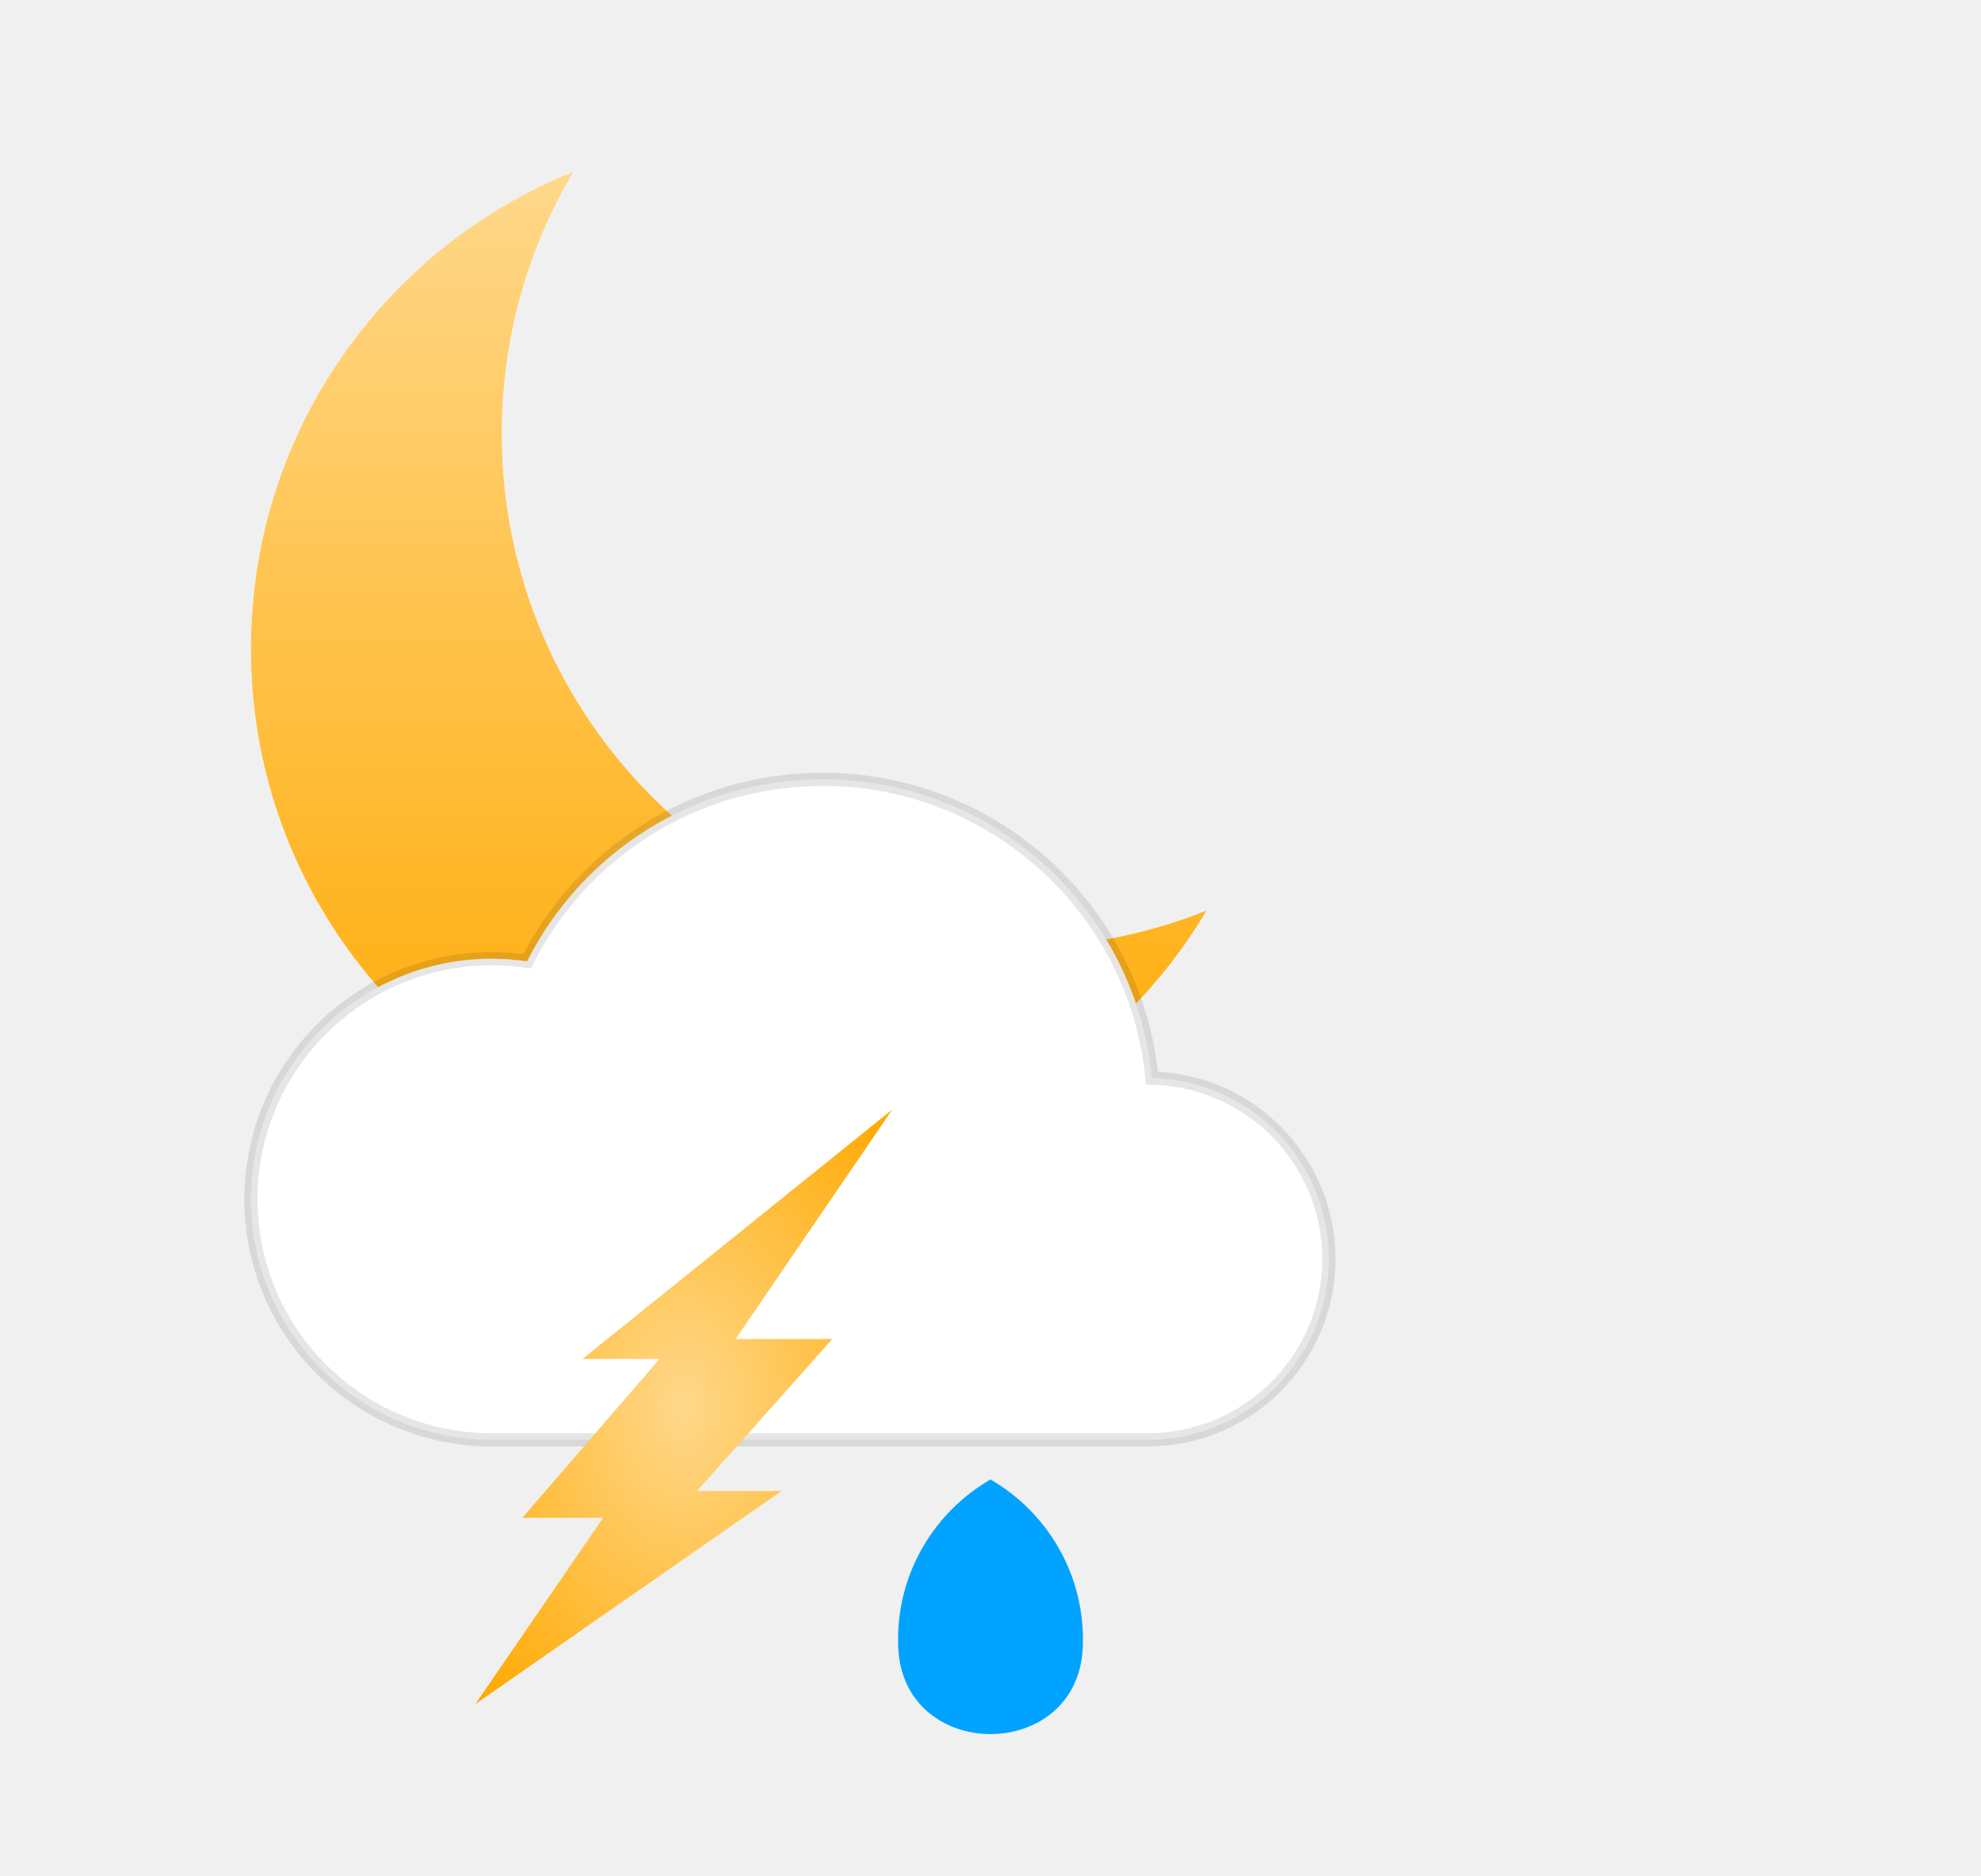
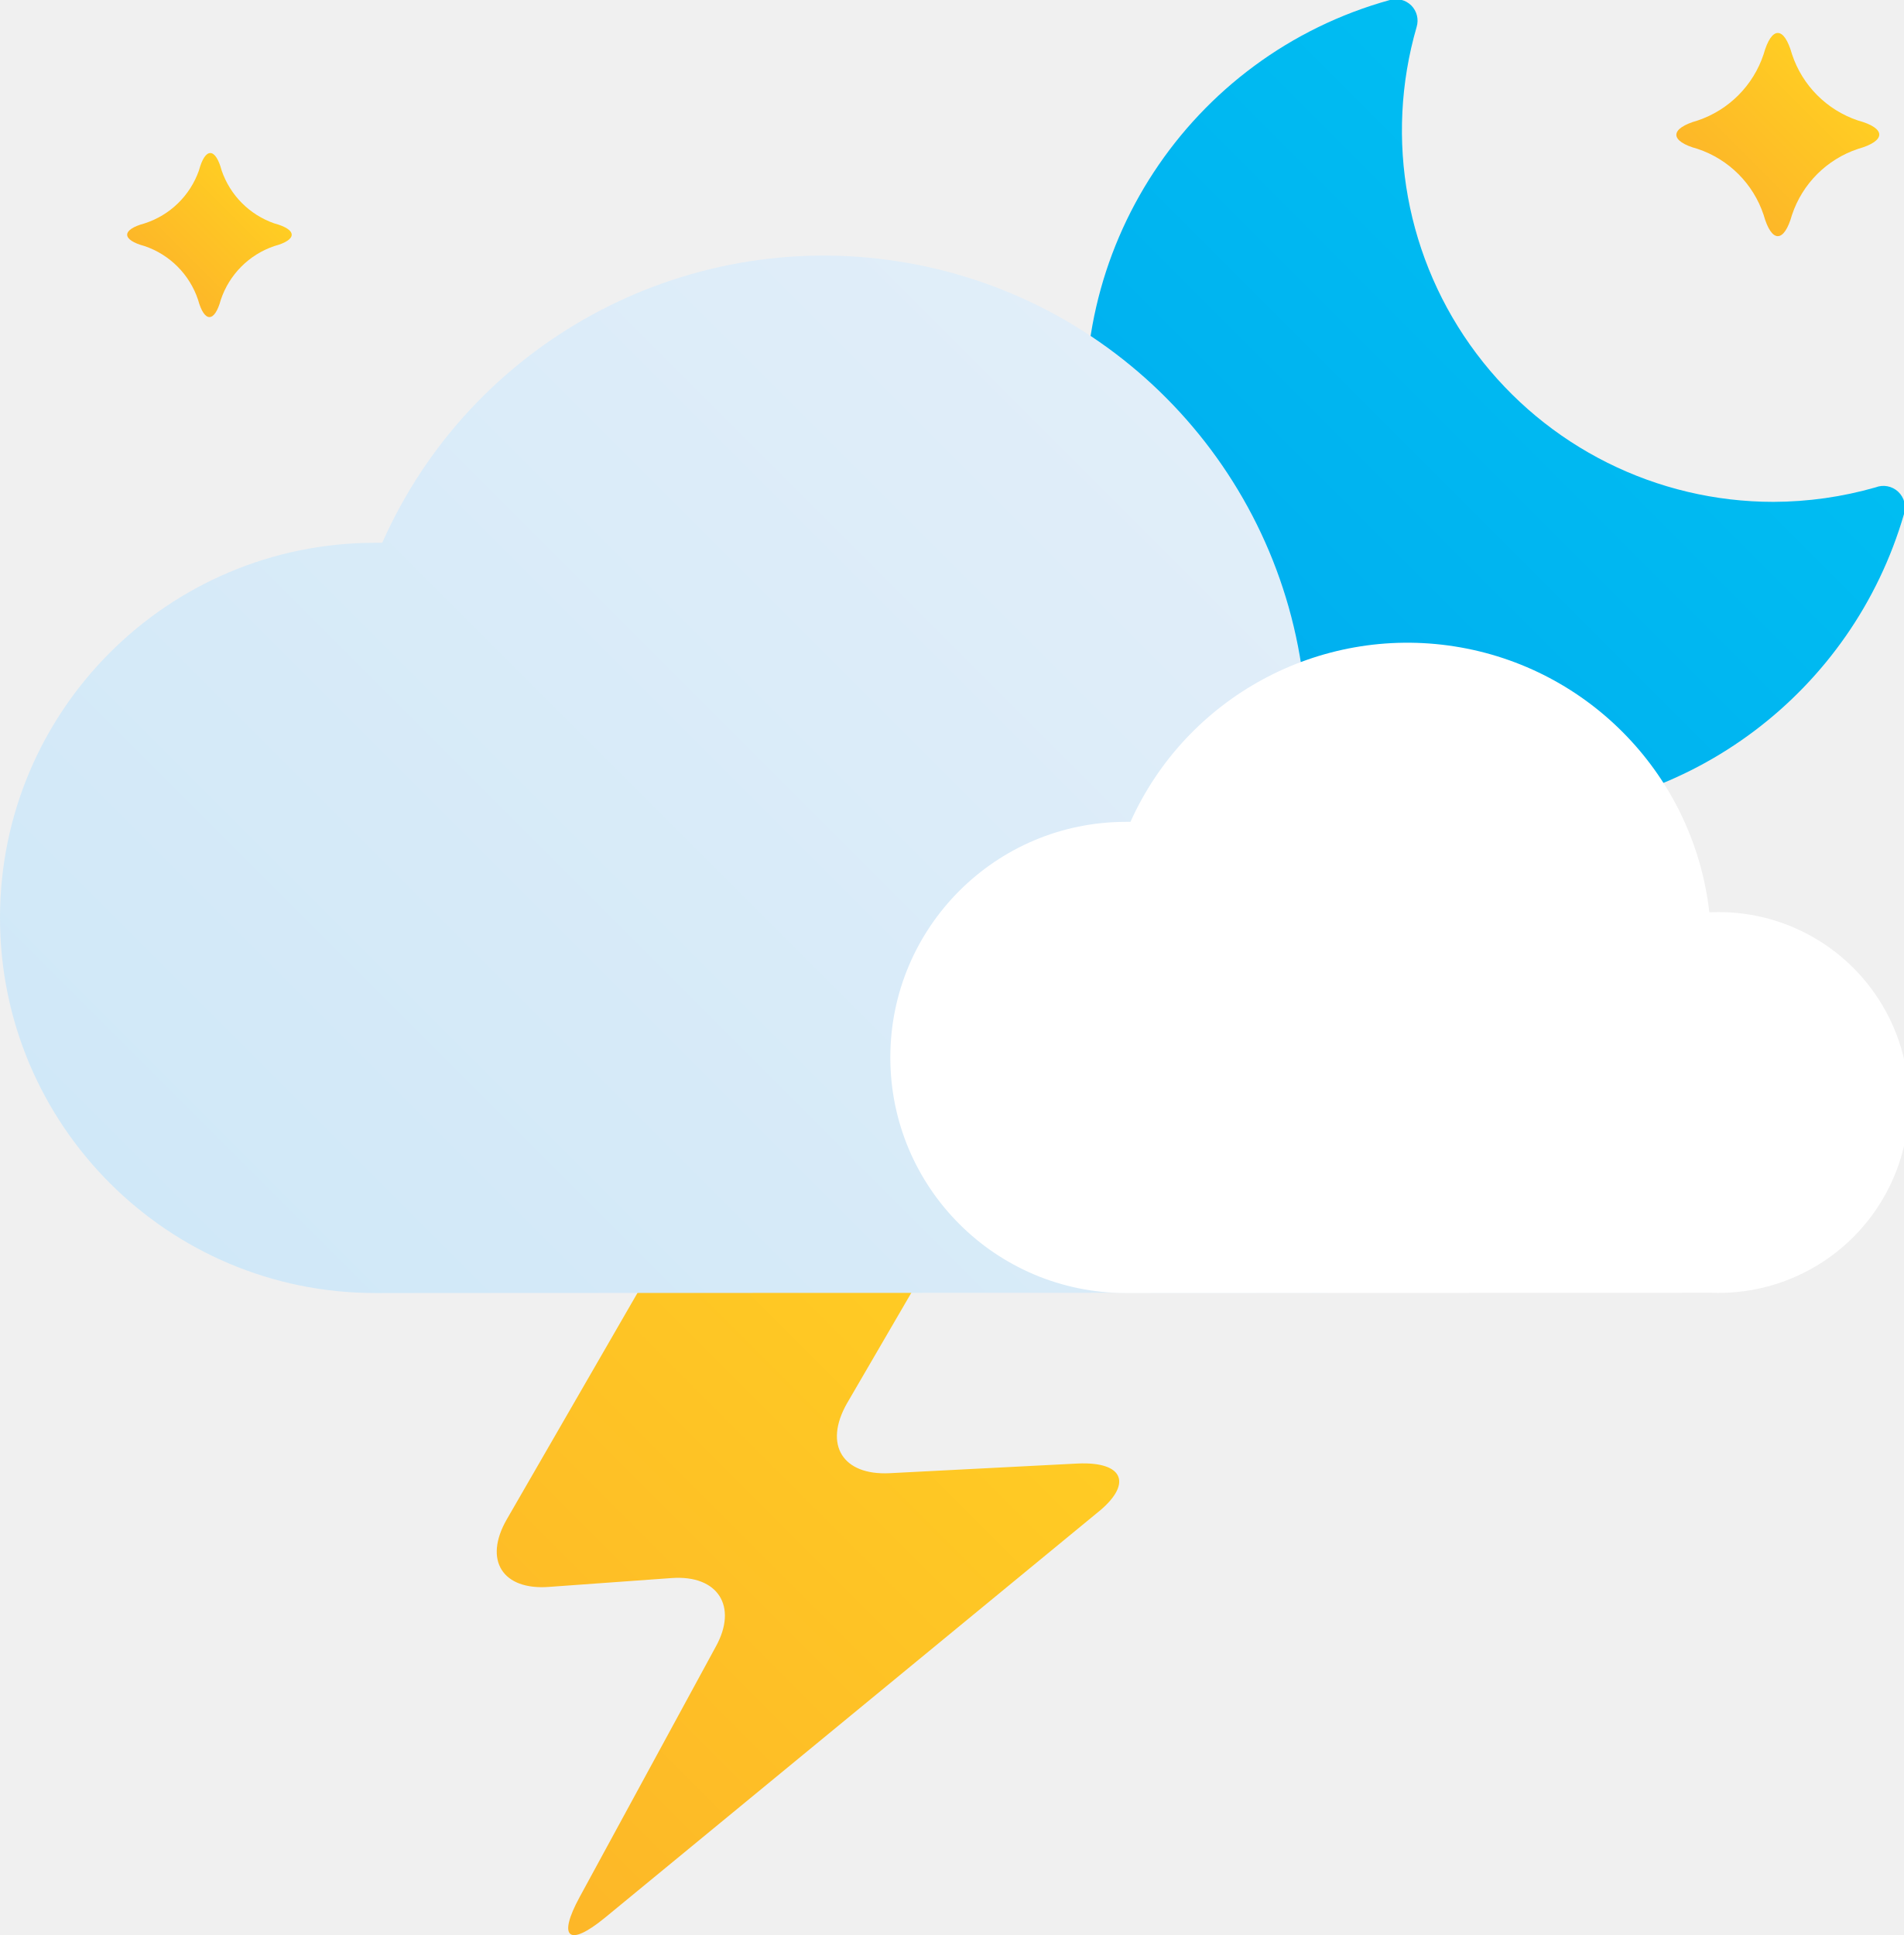
- <svg xmlns="http://www.w3.org/2000/svg" width="150" height="142" viewBox="0 0 150 142" fill="none">
-   <g filter="url(#filter0_b_416_537)">
-     <path fill-rule="evenodd" clip-rule="evenodd" d="M91.352 68.94C86.88 70.733 81.997 71.72 76.883 71.72C55.405 71.72 37.993 54.309 37.993 32.83C37.993 25.587 39.973 18.806 43.421 13C29.108 18.741 19 32.745 19 49.11C19 70.588 36.412 88 57.89 88C72.126 88 84.575 80.352 91.352 68.94Z" fill="url(#paint0_linear_416_537)" />
+ <svg xmlns="http://www.w3.org/2000/svg" xmlns:xlink="http://www.w3.org/1999/xlink" viewBox="0 0 67 68.09">
+   <defs>
+     <style>.cls-1{fill:url(#New_Gradient_Swatch_1);}.cls-2{fill:url(#New_Gradient_Swatch_copy);}.cls-3{fill:url(#New_Gradient_Swatch_copy_2);}.cls-4{fill:#fff;}.cls-5{fill:url(#New_Gradient_Swatch_1-2);}.cls-6{fill:url(#New_Gradient_Swatch_1-3);}</style>
+     <linearGradient id="New_Gradient_Swatch_1" x1="15.79" y1="63.77" x2="35" y2="44.56" gradientUnits="userSpaceOnUse">
+       <stop offset="0" stop-color="#fdb728" />
+       <stop offset="1" stop-color="#ffcd23" />
+     </linearGradient>
+     <linearGradient id="New_Gradient_Swatch_copy" x1="42.62" y1="24.38" x2="58.22" y2="8.78" gradientUnits="userSpaceOnUse">
+       <stop offset="0" stop-color="#00aeef" />
+       <stop offset="1" stop-color="#00bdf2" />
+     </linearGradient>
+     <linearGradient id="New_Gradient_Swatch_copy_2" x1="11.8" y1="49.56" x2="44.17" y2="17.19" gradientUnits="userSpaceOnUse">
+       <stop offset="0" stop-color="#d0e8f8" />
+       <stop offset="1" stop-color="#e1eef9" />
+     </linearGradient>
+     <linearGradient id="New_Gradient_Swatch_1-2" x1="60.72" y1="6.58" x2="64.39" y2="2.91" xlink:href="#New_Gradient_Swatch_1" />
+     <linearGradient id="New_Gradient_Swatch_1-3" x1="5.88" y1="9.75" x2="8.86" y2="6.78" xlink:href="#New_Gradient_Swatch_1" />
+   </defs>
+   <g id="Слой_2" data-name="Слой 2">
+     <g id="Icons">
+       <g id="Scattered_Thunderstorm_Night" data-name="Scattered Thunderstorm Night">
+         <path class="cls-1" d="M27.6,41.75a5.77,5.77,0,0,0-4.5,2.59l-5.27,9.13c-.82,1.43-.15,2.5,1.5,2.37l4.3-.31c1.64-.12,2.34,1,1.56,2.41L20.4,66.75c-.79,1.45-.39,1.78.89.73l17.3-14.23c1.27-1,1-1.83-.68-1.75l-6.61.34c-1.65.08-2.32-1-1.5-2.45l2.91-5c.83-1.43.15-2.6-1.5-2.6Z" />
+         <path class="cls-2" d="M52.94,28.67A14.6,14.6,0,0,1,48.91,0a.77.77,0,0,1,.75.19.76.76,0,0,1,.19.76A13.07,13.07,0,0,0,62.41,17.66,13.17,13.17,0,0,0,66,17.15a.76.76,0,0,1,1,.94A14.67,14.67,0,0,1,52.94,28.67Z" />
+         <path class="cls-3" d="M46,45.49a10.67,10.67,0,1,0,0-21.33h-.11A17,17,0,0,0,13.45,19.1H13.2a13.2,13.2,0,0,0,0,26.4" />
+         <path class="cls-4" d="M60.22,45.49a6.7,6.7,0,1,0,0-13.39h-.07a10.69,10.69,0,0,0-20.37-3.18h-.16a8.29,8.29,0,0,0,0,16.58" />
+         <path class="cls-5" d="M63.06,7.56c-.28,1-.72,1-1,0a3.67,3.67,0,0,0-2.32-2.32c-1-.27-1-.72,0-1a3.68,3.68,0,0,0,2.32-2.33c.28-1,.72-1,1,0a3.68,3.68,0,0,0,2.32,2.33c1,.27,1,.72,0,1A3.67,3.67,0,0,0,63.06,7.56Z" />
+         <path class="cls-6" d="M7.77,10.55c-.22.81-.58.81-.8,0A3,3,0,0,0,5.09,8.66c-.82-.22-.82-.58,0-.8A3,3,0,0,0,7,6c.22-.82.58-.82.8,0A3,3,0,0,0,9.65,7.86c.82.22.82.58,0,.8A3,3,0,0,0,7.77,10.55Z" />
+       </g>
+     </g>
  </g>
-   <g filter="url(#filter1_b_416_537)">
-     <path fill-rule="evenodd" clip-rule="evenodd" d="M90.266 69.838C86.088 71.349 81.582 72.173 76.883 72.173C55.155 72.173 37.541 54.558 37.541 32.83C37.541 25.983 39.29 19.543 42.367 13.935C28.87 19.9 19.452 33.406 19.452 49.11C19.452 70.338 36.661 87.548 57.89 87.548C71.485 87.548 83.432 80.49 90.266 69.838ZM90.661 69.209C86.378 70.832 81.735 71.72 76.883 71.72C55.405 71.72 37.993 54.309 37.993 32.83C37.993 25.852 39.831 19.303 43.049 13.642C43.171 13.426 43.295 13.213 43.421 13C43.19 13.093 42.961 13.187 42.732 13.284C28.785 19.193 19 33.009 19 49.11C19 70.588 36.412 88 57.89 88C71.859 88 84.108 80.635 90.965 69.577C91.096 69.366 91.225 69.154 91.352 68.94C91.123 69.032 90.892 69.121 90.661 69.209Z" fill="url(#paint1_linear_416_537)" />
-   </g>
-   <path fill-rule="evenodd" clip-rule="evenodd" d="M91.352 68.94C86.88 70.733 81.997 71.72 76.883 71.72C55.405 71.72 37.993 54.309 37.993 32.83C37.993 25.587 39.973 18.806 43.421 13C29.108 18.741 19 32.745 19 49.11C19 70.588 36.412 88 57.89 88C72.126 88 84.575 80.352 91.352 68.94Z" fill="url(#paint2_linear_416_537)" />
-   <path d="M100.624 95.305C100.624 102.869 94.481 109 86.901 109H37.246C27.17 109 19 100.848 19 90.788C19 80.731 27.17 72.577 37.246 72.577C38.15 72.577 39.038 72.646 39.909 72.772C44.029 64.605 52.503 59 62.292 59C74.137 59 84.06 67.209 86.667 78.237C86.927 79.338 87.115 80.466 87.223 81.615V81.618C94.651 81.787 100.624 87.85 100.624 95.305Z" fill="url(#paint3_linear_416_537)" stroke="black" stroke-opacity="0.1" />
-   <path d="M75 112C70.817 114.422 68 118.943 68 124.124C68 124.309 68.003 124.493 68.01 124.675C68.353 133.476 81.647 133.476 81.99 124.675C81.997 124.493 82 124.309 82 124.124C82.001 118.943 79.183 114.422 75 112V112Z" fill="#00A3FF" />
-   <path d="M67.559 84L44.11 102.875H49.941L39.555 114.902H45.67L36 129L59.179 112.872H52.78L63.018 101.368H55.7L67.559 84Z" fill="url(#paint4_radial_416_537)" />
-   <defs>
-     <filter id="filter0_b_416_537" x="-43.076" y="-49.076" width="196.503" height="199.151" filterUnits="userSpaceOnUse" color-interpolation-filters="sRGB">
-       <feFlood flood-opacity="0" result="BackgroundImageFix" />
-       <feGaussianBlur in="BackgroundImage" stdDeviation="31.038" />
-       <feComposite in2="SourceAlpha" operator="in" result="effect1_backgroundBlur_416_537" />
-       <feBlend mode="normal" in="SourceGraphic" in2="effect1_backgroundBlur_416_537" result="shape" />
-     </filter>
-     <filter id="filter1_b_416_537" x="-43.076" y="-49.076" width="196.503" height="199.151" filterUnits="userSpaceOnUse" color-interpolation-filters="sRGB">
-       <feFlood flood-opacity="0" result="BackgroundImageFix" />
-       <feGaussianBlur in="BackgroundImage" stdDeviation="31.038" />
-       <feComposite in2="SourceAlpha" operator="in" result="effect1_backgroundBlur_416_537" />
-       <feBlend mode="normal" in="SourceGraphic" in2="effect1_backgroundBlur_416_537" result="shape" />
-     </filter>
-     <linearGradient id="paint0_linear_416_537" x1="31.319" y1="23.848" x2="101.188" y2="54.328" gradientUnits="userSpaceOnUse">
-       <stop stop-color="white" />
-       <stop offset="1" stop-color="white" stop-opacity="0" />
-     </linearGradient>
-     <linearGradient id="paint1_linear_416_537" x1="13.044" y1="30.716" x2="48.431" y2="46.307" gradientUnits="userSpaceOnUse">
-       <stop stop-color="white" />
-       <stop offset="1" stop-color="white" stop-opacity="0" />
-     </linearGradient>
-     <linearGradient id="paint2_linear_416_537" x1="55.176" y1="13" x2="55.176" y2="88" gradientUnits="userSpaceOnUse">
-       <stop stop-color="#FFD88B" />
-       <stop offset="1" stop-color="#FFA900" />
-     </linearGradient>
-     <linearGradient id="paint3_linear_416_537" x1="49.728" y1="73.865" x2="49.728" y2="123.865" gradientUnits="userSpaceOnUse">
-       <stop offset="1" stop-color="white" />
-       <stop offset="1" stop-color="white" stop-opacity="0" />
-     </linearGradient>
-     <radialGradient id="paint4_radial_416_537" cx="0" cy="0" r="1" gradientUnits="userSpaceOnUse" gradientTransform="translate(51.7795 106.5) rotate(90) scale(31.3176 21.9633)">
-       <stop stop-color="#FFD88B" />
-       <stop offset="1" stop-color="#FFA900" />
-     </radialGradient>
-   </defs>
</svg>
